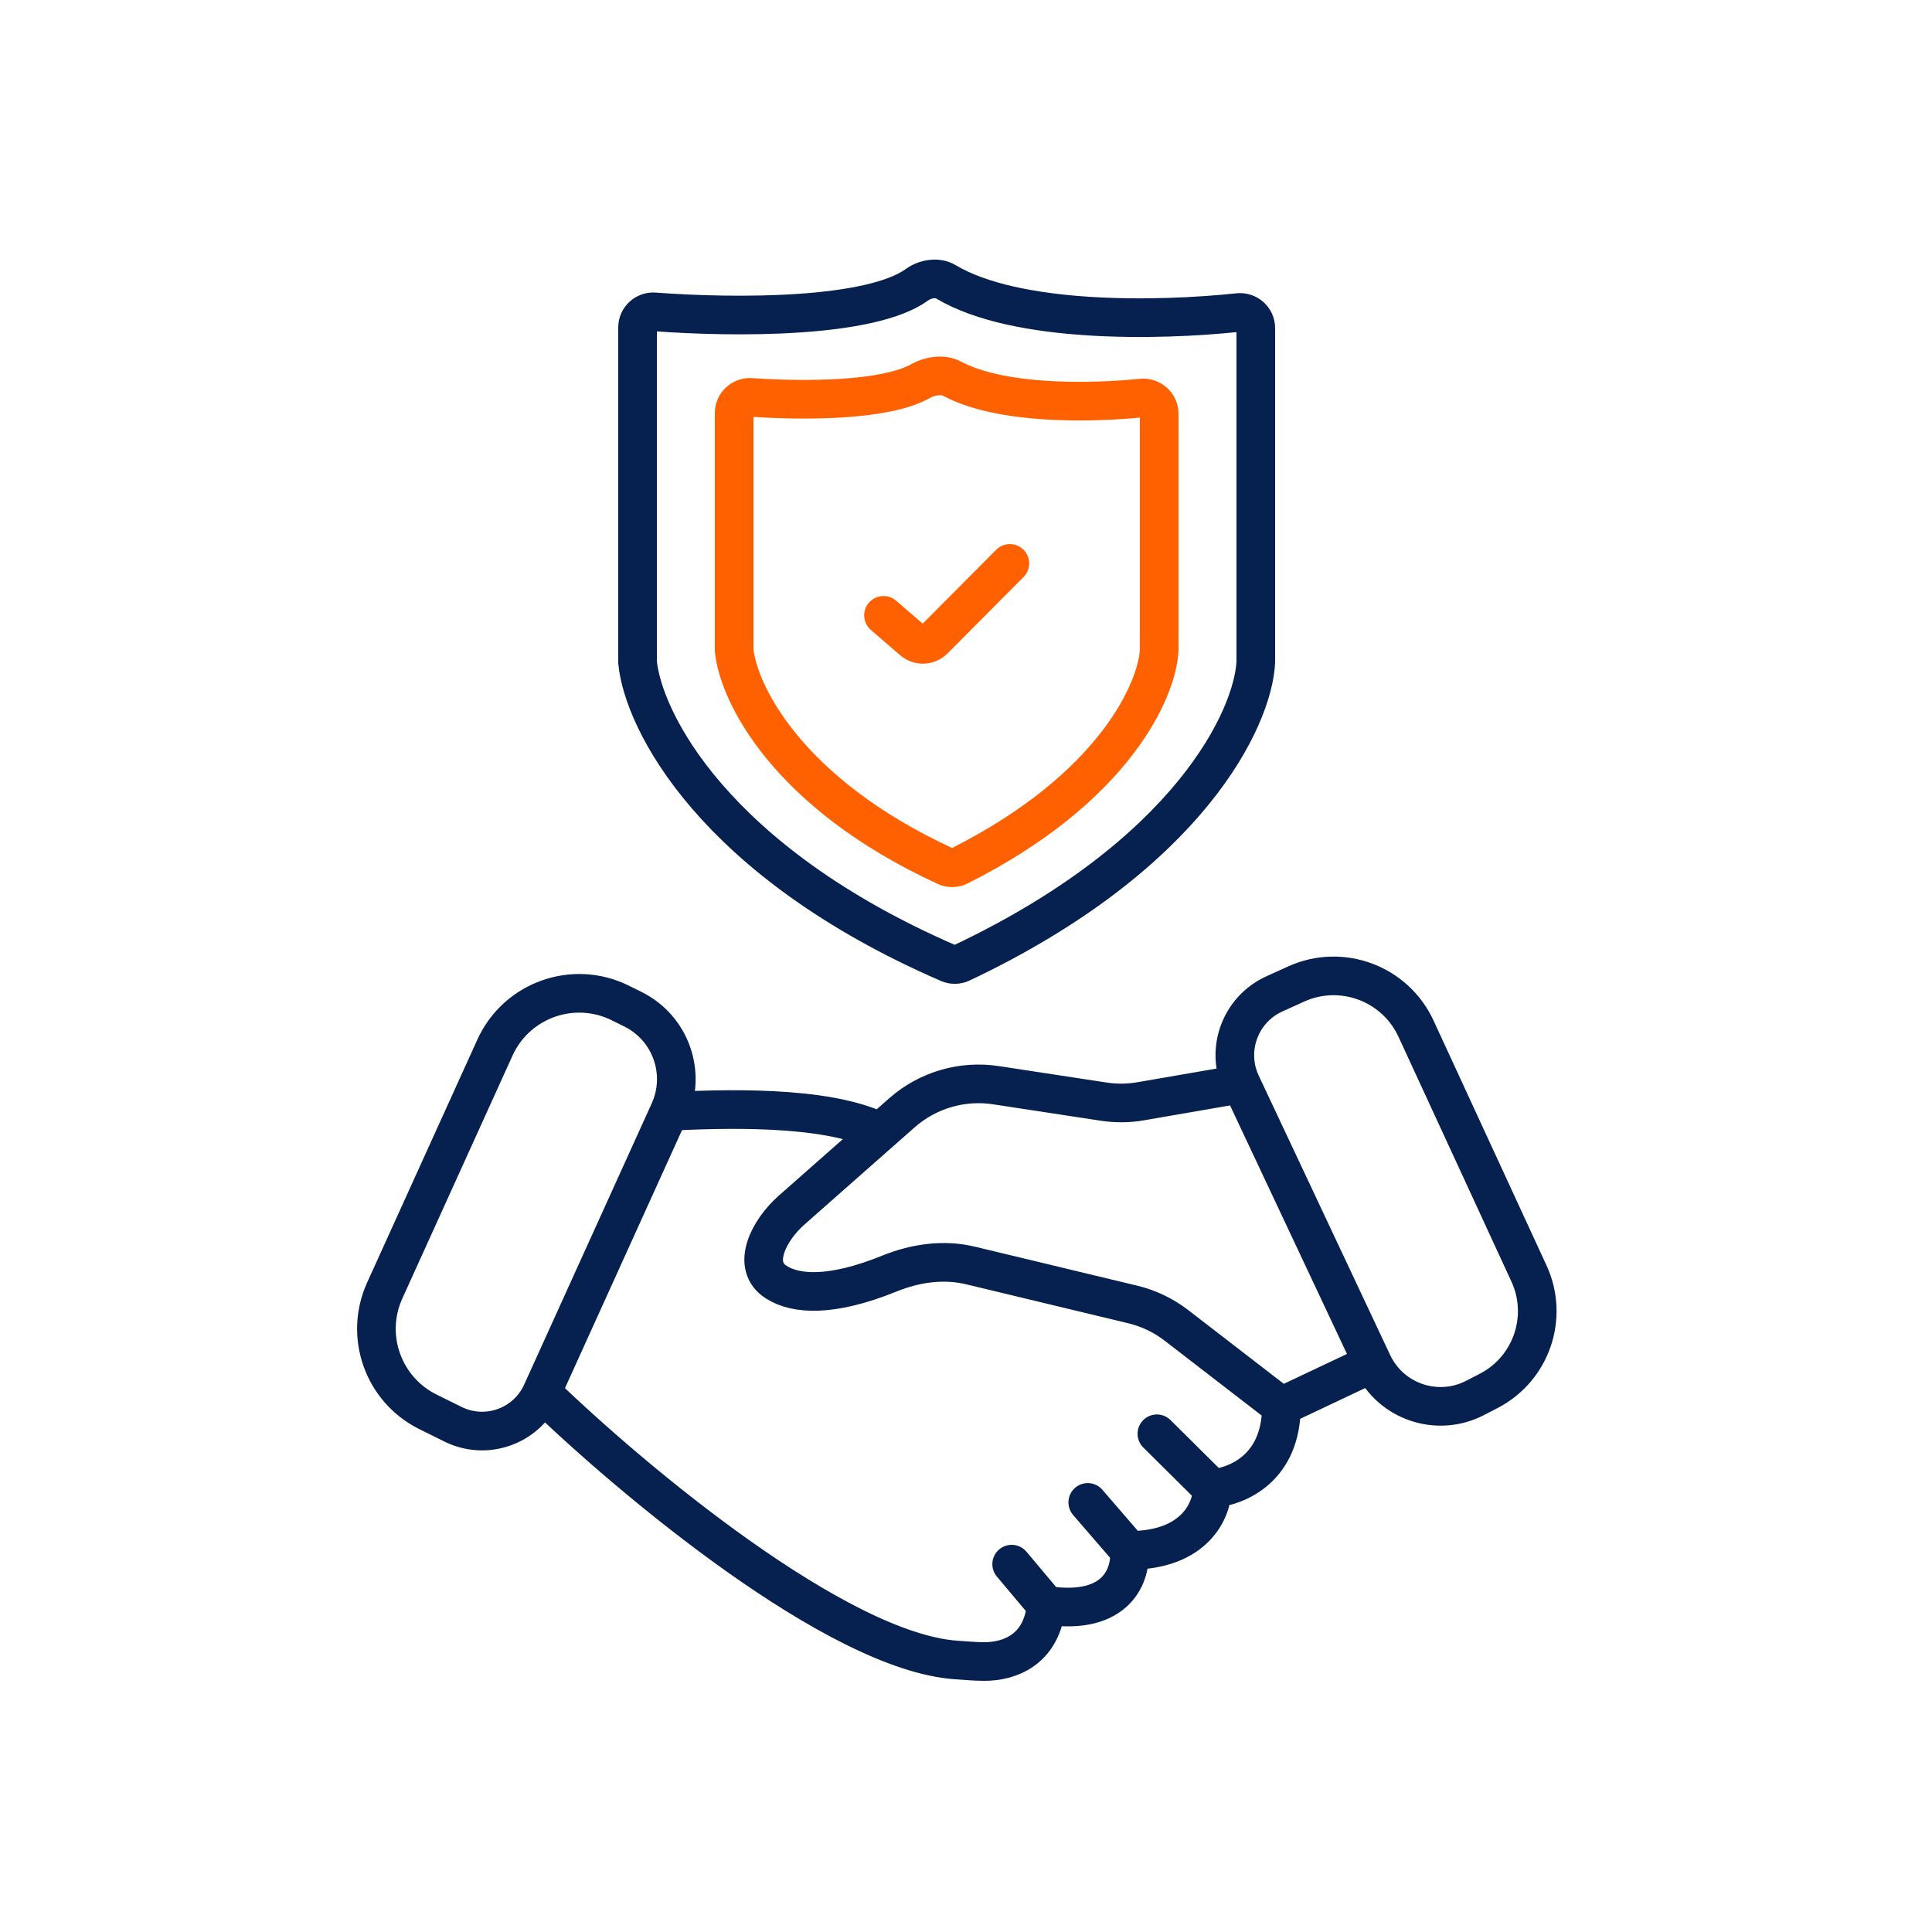
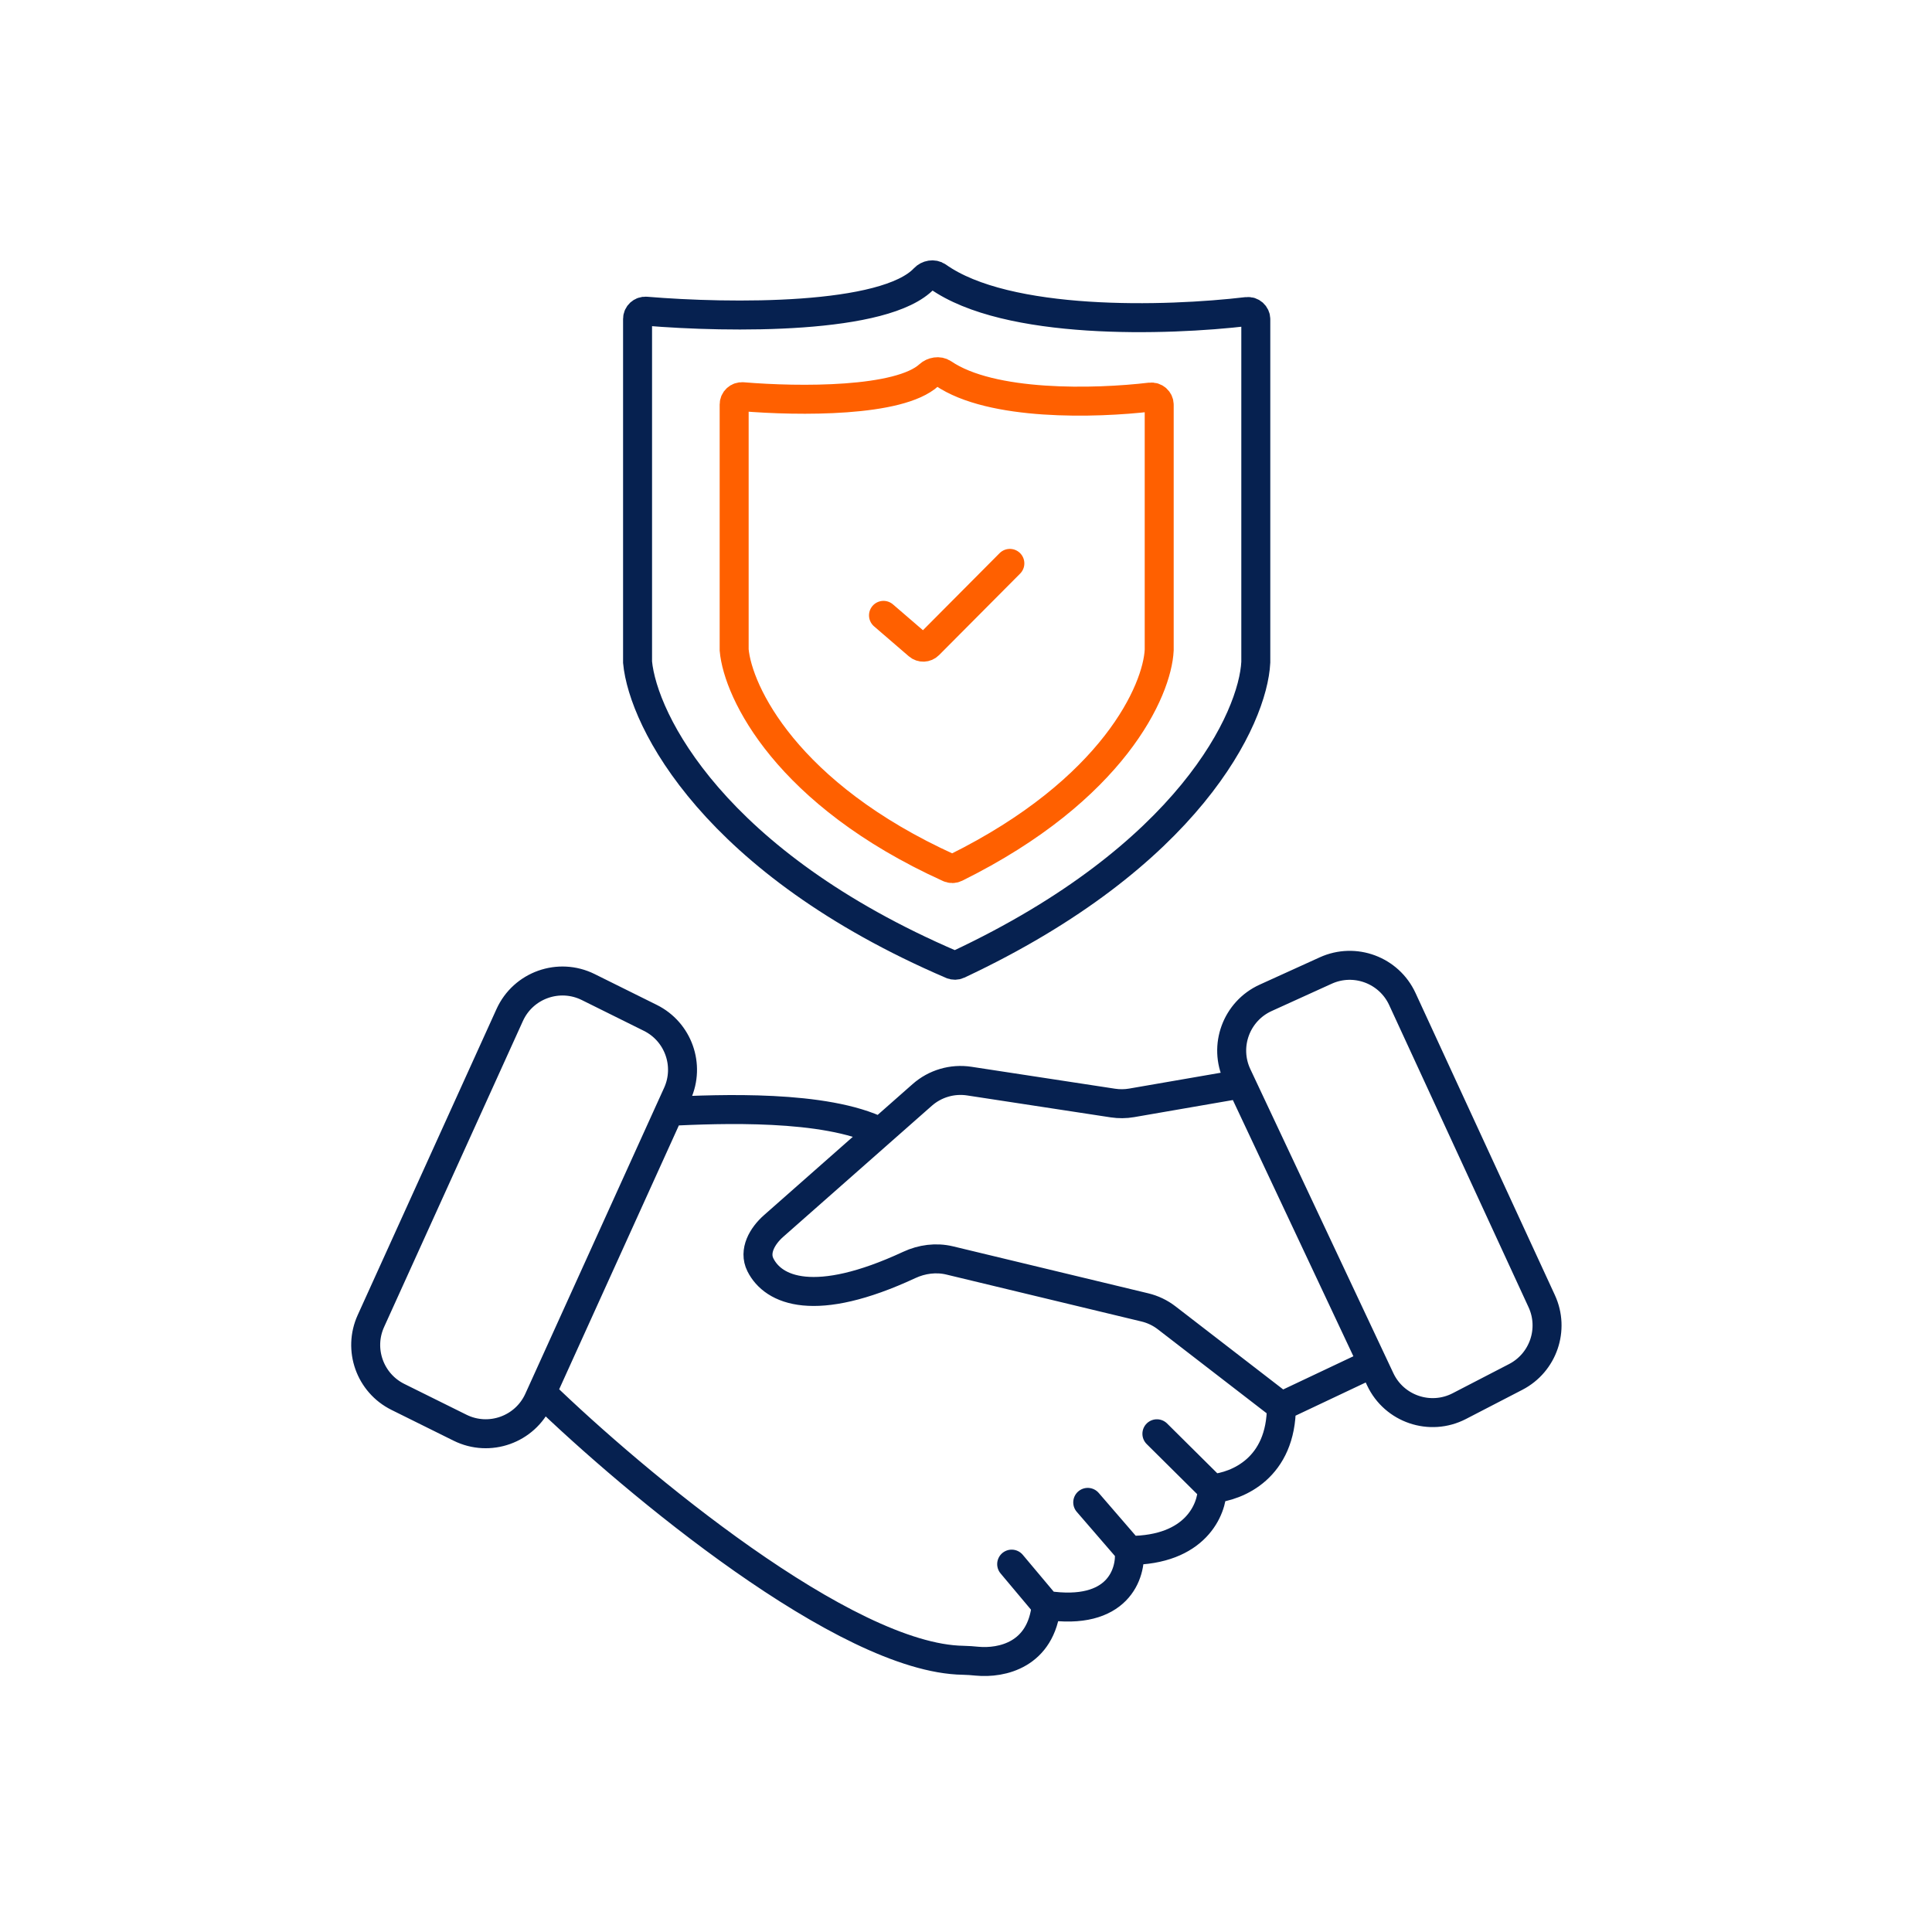
- <svg xmlns="http://www.w3.org/2000/svg" width="50" height="50" viewBox="0 0 50 50" fill="none">
-   <path d="M17.322 28.761C18.605 28.702 21.349 28.584 22.781 29.294M17.322 28.761L14.02 36.041M17.322 28.761C17.772 27.771 17.355 26.603 16.381 26.119L16.054 25.957C14.84 25.355 13.368 25.879 12.808 27.114L9.956 33.4C9.423 34.576 9.917 35.963 11.073 36.537L11.723 36.859C12.583 37.285 13.624 36.914 14.02 36.041M32.124 28.051L29.527 28.5C29.208 28.556 28.882 28.559 28.563 28.51L25.778 28.085C24.899 27.951 24.007 28.213 23.341 28.8L20.486 31.318C19.893 31.841 19.422 32.761 20.091 33.183C20.596 33.502 21.508 33.572 23.02 32.959C23.687 32.689 24.419 32.582 25.119 32.751L29.317 33.76C29.728 33.859 30.113 34.044 30.448 34.302L33.162 36.396M32.124 28.051L35.524 35.279M32.124 28.051C31.71 27.172 32.095 26.124 32.98 25.722L33.54 25.468C34.717 24.932 36.105 25.448 36.647 26.623L39.57 32.959C40.09 34.087 39.631 35.425 38.528 35.996L38.176 36.178C37.197 36.685 35.993 36.277 35.524 35.279M33.162 36.396L35.524 35.279M33.162 36.396C33.162 37.994 32.028 38.467 31.372 38.526M14.02 36.041C16.368 38.316 21.665 42.743 24.743 42.96C24.986 42.977 25.229 42.999 25.472 43C26.103 43.002 26.959 42.716 27.077 41.545M27.077 41.545L26.182 40.48M27.077 41.545C28.938 41.829 29.284 40.716 29.224 40.124M29.224 40.124L28.151 38.882M29.224 40.124C30.943 40.124 31.372 39.059 31.372 38.526M31.372 38.526L29.94 37.106" stroke="#062150" stroke-linecap="round" />
-   <path d="M22.865 15.925L23.623 16.579C23.782 16.716 24.02 16.707 24.168 16.558L26.135 14.581M30 16.822V10.706C30 10.464 29.786 10.277 29.544 10.301C28.157 10.442 25.886 10.468 24.636 9.799C24.402 9.674 24.058 9.729 23.828 9.86C22.924 10.377 20.809 10.38 19.439 10.284C19.203 10.267 19 10.452 19 10.688V16.822C19.098 17.903 20.334 20.515 24.477 22.422C24.584 22.472 24.712 22.469 24.818 22.416C28.842 20.397 29.951 17.854 30 16.822Z" stroke="#FF6000" stroke-linecap="round" />
-   <path d="M23.731 7.369C22.526 8.241 19.029 8.227 16.937 8.071C16.702 8.053 16.5 8.238 16.5 8.473V17.138C16.643 18.642 18.456 22.286 24.551 24.929C24.655 24.974 24.777 24.972 24.879 24.924C30.8 22.121 32.429 18.573 32.5 17.138V8.491C32.5 8.249 32.288 8.063 32.048 8.088C29.975 8.309 26.297 8.379 24.477 7.292C24.256 7.16 23.94 7.217 23.731 7.369Z" stroke="#062150" stroke-linecap="round" />
+ <svg xmlns="http://www.w3.org/2000/svg" width="100" height="100" viewBox="0 0 100 100" fill="none">
+   <path d="M34.645 57.522L35.059 56.611C35.726 55.139 35.108 53.402 33.66 52.684L30.447 51.09C28.926 50.336 27.083 50.992 26.382 52.538L19.197 68.377C18.529 69.849 19.148 71.586 20.596 72.304L23.809 73.897C25.329 74.652 27.173 73.995 27.874 72.449L28.041 72.082M34.645 57.522C37.21 57.404 42.699 57.167 45.562 58.588M34.645 57.522L28.041 72.082M64.248 56.102L64.038 55.656C63.326 54.143 63.989 52.34 65.511 51.648L68.619 50.235C70.122 49.552 71.894 50.211 72.585 51.709L79.799 67.348C80.471 68.804 79.878 70.531 78.454 71.269L75.534 72.78C74.023 73.562 72.165 72.932 71.441 71.393L71.048 70.558M64.248 56.102L58.572 57.084C58.253 57.139 57.928 57.142 57.608 57.094L50.17 55.958C49.291 55.824 48.399 56.086 47.733 56.674L40.046 63.453C39.452 63.976 39.004 64.759 39.358 65.467C40.025 66.797 42.166 67.751 47.062 65.474C47.715 65.17 48.453 65.072 49.153 65.24L59.257 67.671C59.668 67.769 60.054 67.954 60.388 68.212L66.324 72.792M64.248 56.102L71.048 70.558M66.324 72.792L71.048 70.558M66.324 72.792C66.324 75.988 64.057 76.935 62.744 77.053M28.041 72.082C32.83 76.723 43.759 85.845 49.853 85.936C50.096 85.94 50.336 85.96 50.578 85.983C51.847 86.101 53.894 85.667 54.153 83.09M54.153 83.09L52.364 80.959M54.153 83.09C57.876 83.658 58.568 81.433 58.449 80.249M58.449 80.249L56.301 77.763M58.449 80.249C61.885 80.249 62.744 78.118 62.744 77.053M62.744 77.053L59.881 74.212" stroke="#062150" stroke-width="1.5" stroke-linecap="round" />
+   <path d="M45.73 31.851L47.529 33.401C47.688 33.538 47.925 33.529 48.073 33.38L52.27 29.161M60 33.644V20.953C60 20.711 59.788 20.524 59.547 20.552C56.676 20.892 51.314 21.029 48.82 19.325C48.601 19.175 48.28 19.235 48.085 19.414C46.551 20.82 41.376 20.778 38.437 20.534C38.202 20.514 38 20.699 38 20.935V33.644C38.197 35.82 40.701 41.103 49.125 44.922C49.233 44.971 49.361 44.969 49.467 44.916C57.653 40.865 59.902 35.721 60 33.644Z" stroke="#FF6000" stroke-width="1.5" stroke-linecap="round" />
+   <path d="M47.842 14.407C45.827 16.555 37.788 16.469 33.437 16.107C33.202 16.088 33 16.272 33 16.508V34.276C33.287 37.297 36.946 44.638 49.266 49.929C49.37 49.974 49.493 49.972 49.596 49.924C61.57 44.307 64.856 37.159 65 34.276V16.525C65 16.284 64.788 16.097 64.549 16.125C60.351 16.622 52.12 16.858 48.532 14.31C48.322 14.161 48.018 14.219 47.842 14.407Z" stroke="#062150" stroke-width="1.5" stroke-linecap="round" />
</svg>
